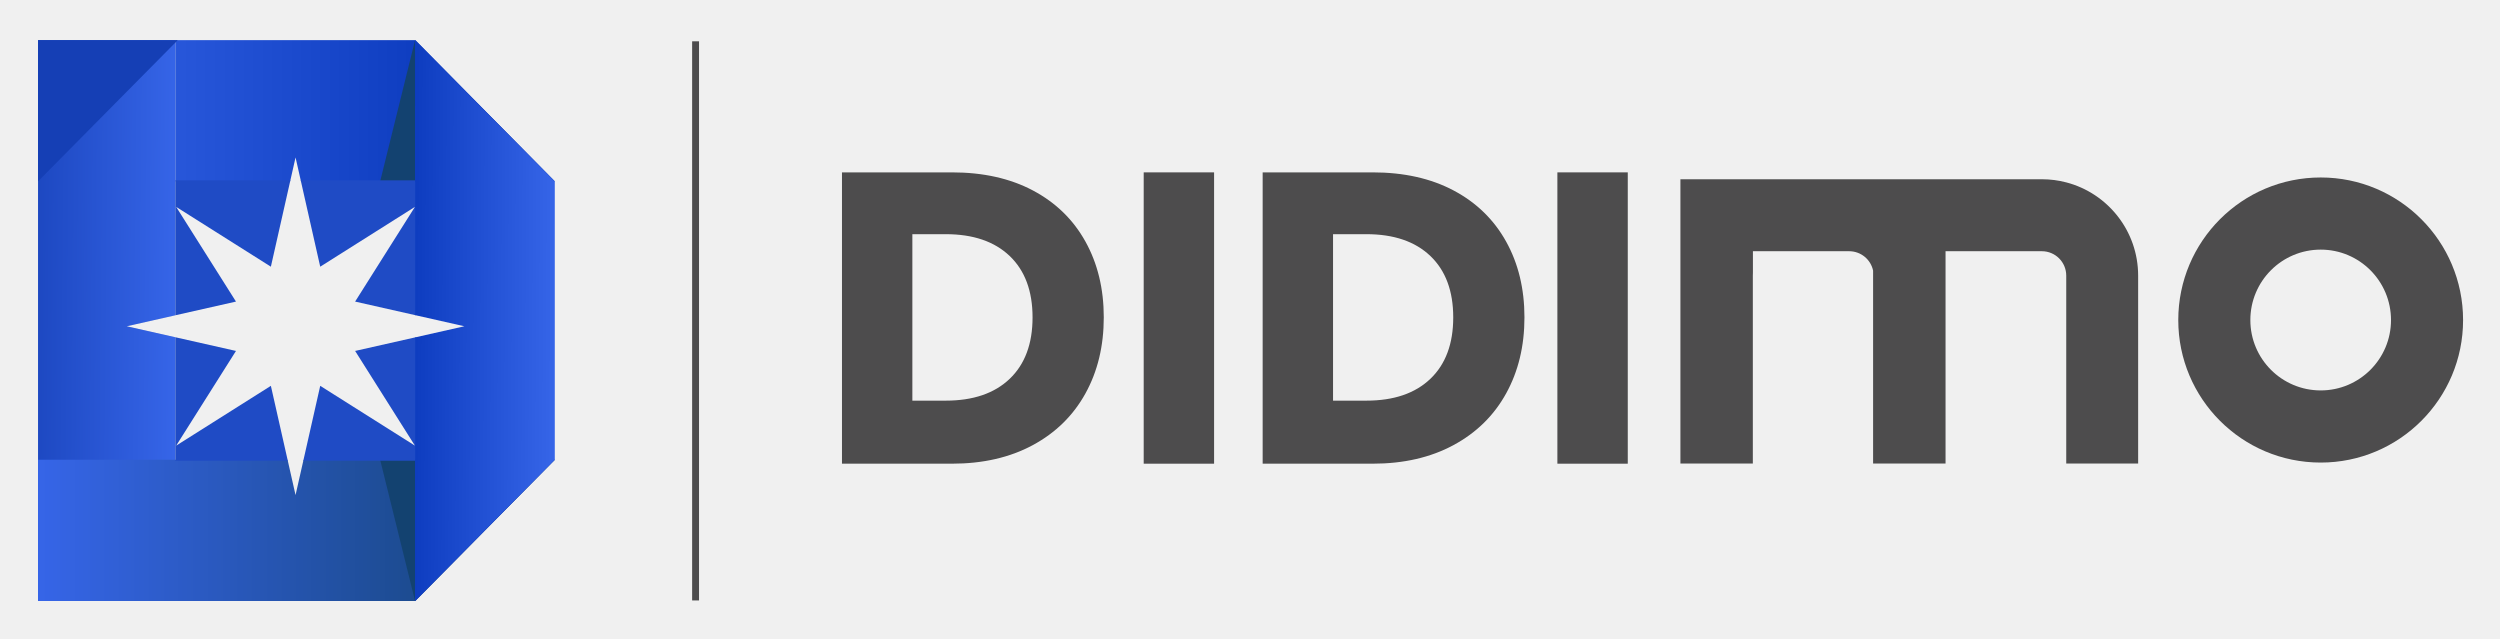
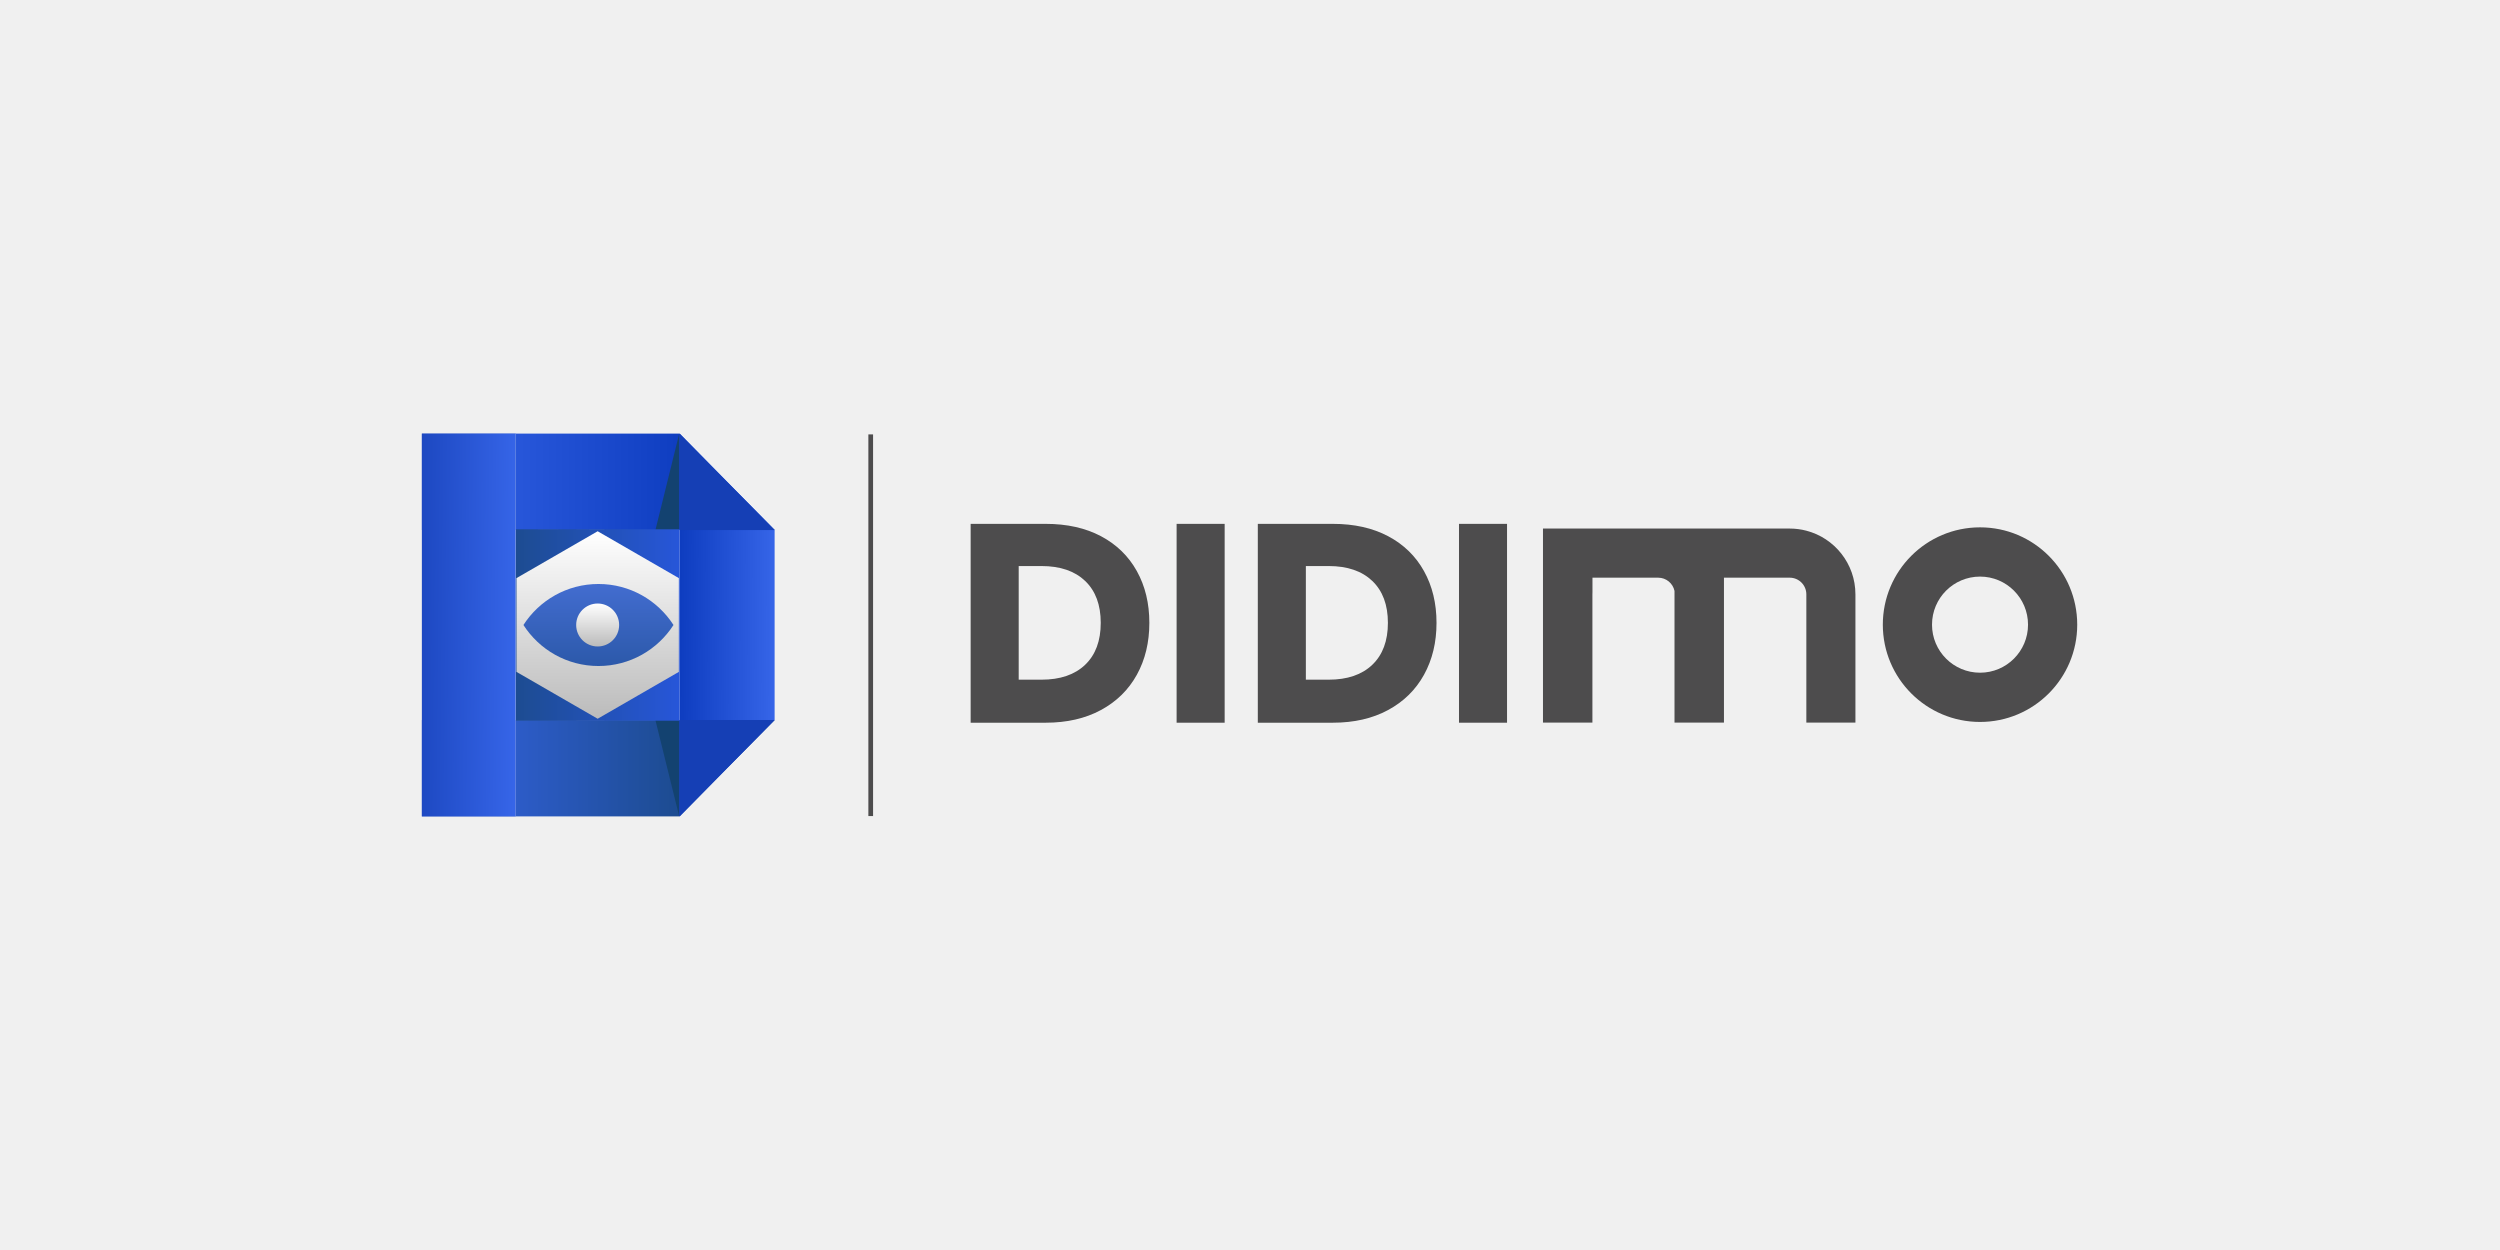
- <svg xmlns="http://www.w3.org/2000/svg" width="1280" height="327" viewBox="0 0 1280 327" fill="none" version="1.1" id="svg26">
-   <path fill-rule="evenodd" clip-rule="evenodd" d="m 212.675,20.55 71.369,72.295 H 156.313 l 0.11,-0.073 -2.356,0.002 -2.747,-12.161 -2.748,12.167 -13.227,0.016 -0.048,0.048 h -13.342 l 0.023,-0.037 -15.422,0.012 -0.012,0.025 H 91.036 91.025 19.473 V 20.549 Z" fill="url(#paint0_linear_865_242)" id="path1" style="fill:url(#paint0_linear_865_242);stroke-width:1.465" />
-   <path fill-rule="evenodd" clip-rule="evenodd" d="M 89.791,20.55 H 19.473 V 307.685 H 89.791 V 172.673 l -24.905,-5.625 24.905,-5.625 z" fill="#d9d9d9" id="path2" style="stroke-width:1.465" />
-   <path fill-rule="evenodd" clip-rule="evenodd" d="M 89.791,20.55 H 19.473 V 307.685 H 89.791 V 172.673 l -24.905,-5.625 24.905,-5.625 z" fill="url(#paint1_linear_865_242)" id="path3" style="fill:url(#paint1_linear_865_242);stroke-width:1.465" />
-   <path fill-rule="evenodd" clip-rule="evenodd" d="m 147.251,235.464 -11.906,-0.015 -0.048,-0.048 h -13.342 l 0.023,0.037 -15.422,-0.012 -0.012,-0.025 H 91.036 91.025 19.473 v 72.295 H 212.675 l 71.369,-72.295 H 156.313 l 0.11,0.073 -1.034,-0.001 -4.068,18.007 z" fill="url(#paint2_linear_865_242)" id="path4" style="fill:url(#paint2_linear_865_242);stroke-width:1.465" />
-   <path fill-rule="evenodd" clip-rule="evenodd" d="M 212.499,20.61 V 92.9 H 194.629 Z" fill="#134270" id="path5" style="stroke-width:1.465" />
-   <path fill-rule="evenodd" clip-rule="evenodd" d="M 212.499,307.685 V 235.394 H 194.629 Z" fill="#134270" id="path6" style="stroke-width:1.465" />
-   <path d="m 192.236,235.398 c -0.101,0.019 -0.201,0.04 -0.297,0.059 -0.42,-0.016 -0.838,-0.035 -1.253,-0.059 z" fill="#ffffff" id="path7" style="stroke-width:1.465" />
-   <path fill-rule="evenodd" clip-rule="evenodd" d="M 19.473,92.845 V 20.55 h 71.552 z" fill="#153fb5" id="path8" style="stroke-width:1.465" />
-   <path fill-rule="evenodd" clip-rule="evenodd" d="m 212.492,307.696 v -72.295 h 71.552 z" fill="#153fb5" id="path9" style="stroke-width:1.465" />
-   <path fill-rule="evenodd" clip-rule="evenodd" d="m 212.492,20.611 v 72.294 h 71.552 z" fill="#153fb5" id="path10" style="stroke-width:1.465" />
-   <path fill-rule="evenodd" clip-rule="evenodd" d="M 148.673,92.333 H 89.791 v 69.088 l 31.027,-7.008 -30.615,-48.483 48.483,30.615 z m -58.882,80.339 v 63.228 h 57.557 l -8.662,-38.352 -48.483,30.615 30.615,-48.483 z m 65.5,63.228 h 57.557 v -63.228 l -31.027,7.008 30.615,48.483 -48.483,-30.615 z m 57.557,-74.479 V 92.333 h -58.882 l 9.987,44.211 48.483,-30.615 -30.615,48.483 z" fill="#1f4bc5" id="path11" style="stroke-width:1.465" />
-   <path fill-rule="evenodd" clip-rule="evenodd" d="M 284.054,92.905 212.503,20.611 v 140.733 l 25.25,5.703 -25.25,5.703 v 134.946 l 71.551,-72.295 z" fill="url(#paint3_linear_865_242)" id="path12" style="fill:url(#paint3_linear_865_242);stroke-width:1.465" />
-   <path d="m 357.902,21.152 h -3.531 v 286.276 h 3.531 z" fill="#4d4c4d" id="path13" style="stroke-width:1.465" />
-   <path d="m 1188.214,199.896 c -19.924,0 -36.034,-16.131 -36.034,-36.021 0,-19.937 16.11,-36.069 36.034,-36.069 19.865,0 35.98,16.132 35.98,36.069 0,19.89 -16.115,36.021 -35.98,36.021 z m 0,-109.028 c -40.299,0 -72.937,32.676 -72.937,73.007 0,40.282 32.638,72.96 72.937,72.96 40.243,0 72.882,-32.678 72.882,-72.96 0,-40.331 -32.64,-73.007 -72.882,-73.007 z" fill="#4d4c4d" id="path14" style="stroke-width:1.465" />
-   <path d="m 1057.918,93.381 c -3.976,-1.055 -8.197,-1.604 -12.493,-1.604 H 860.372 v 145.554 h 37.08 v -96.196 c 0,-0.549 0,-1.053 0.044,-1.604 v -10.907 h 49.261 c 6.047,0 11.087,4.262 12.272,9.946 v 98.761 h 37.09 V 128.624 h 49.305 c 6.91,0 12.493,5.59 12.493,12.511 v 96.196 h 36.813 v -96.196 c 0,-22.961 -15.661,-42.254 -36.813,-47.754 z" fill="#4d4c4d" id="path15" style="stroke-width:1.465" />
-   <path d="m 565.13,162.514 c 0,14.626 -3.126,27.602 -9.379,38.923 -6.253,11.323 -15.245,20.148 -26.977,26.476 -11.732,6.329 -25.536,9.494 -41.413,9.494 H 431.091 V 88.253 h 56.27 c 16.018,0 29.858,3.093 41.519,9.281 11.663,6.19 20.619,14.909 26.872,26.161 6.253,11.251 9.379,24.191 9.379,38.819 z m -80.93,42.616 c 14.049,0 24.973,-3.728 32.771,-11.182 7.798,-7.455 11.698,-17.933 11.698,-31.434 0,-13.503 -3.9,-23.982 -11.698,-31.435 -7.798,-7.454 -18.722,-11.181 -32.771,-11.181 H 467.129 v 85.232 z" fill="#4d4c4d" id="path16" style="stroke-width:1.465" />
-   <path d="M 621.61,88.253 H 585.572 v 149.155 h 36.038 z" fill="#4d4c4d" id="path17" style="stroke-width:1.465" />
-   <path d="m 833.418,88.253 h -36.038 v 149.155 h 36.038 z" fill="#4d4c4d" id="path18" style="stroke-width:1.465" />
-   <path d="m 780.519,162.514 c 0,14.626 -3.126,27.602 -9.379,38.923 -6.253,11.323 -15.245,20.148 -26.976,26.476 -11.733,6.329 -25.537,9.494 -41.413,9.494 H 646.48 V 88.253 h 56.271 c 16.017,0 29.856,3.093 41.519,9.281 11.661,6.19 20.618,14.909 26.871,26.161 6.253,11.251 9.379,24.191 9.379,38.819 z m -80.93,42.616 c 14.051,0 24.973,-3.728 32.771,-11.182 7.798,-7.455 11.696,-17.933 11.696,-31.434 0,-13.503 -3.898,-23.982 -11.696,-31.435 -7.798,-7.454 -18.721,-11.181 -32.771,-11.181 h -17.071 v 85.232 z" fill="#4d4c4d" id="path19" style="stroke-width:1.465" />
-   <defs id="defs26">
-     <linearGradient id="paint0_linear_865_242" x1="396.598" y1="246.674" x2="215.997" y2="246.674" gradientUnits="userSpaceOnUse" gradientTransform="matrix(1.464973,0,0,1.464973,-296.9616,-304.6744)">
-       <stop stop-color="#002FB2" id="stop19" />
-       <stop offset="1" stop-color="#3665E8" id="stop20" />
+ <svg xmlns="http://www.w3.org/2000/svg" width="1280" height="640" viewBox="0 0 1280 640" fill="none">
+   <path fill-rule="evenodd" clip-rule="evenodd" d="M396.598 368.659L347.88 418.008H216V368.659H264.842H264.85H275.436L275.444 368.676L285.971 368.684L285.954 368.659H295.062L295.095 368.692L309.483 368.709C309.483 368.709 309.433 368.676 309.408 368.659H396.598Z" fill="url(#paint0_linear_865_242)" />
+   <path fill-rule="evenodd" clip-rule="evenodd" d="M396.598 271.349L347.88 222L216 222V271.349H264.842H264.85H275.436L275.444 271.332L285.971 271.324L285.954 271.349H295.062L295.095 271.316L309.483 271.299C309.483 271.299 309.433 271.332 309.408 271.349H396.598Z" fill="url(#paint1_linear_865_242)" />
+   <path fill-rule="evenodd" clip-rule="evenodd" d="M347.761 222.041V271.387H335.563L347.761 222.041Z" fill="#134270" />
+   <path fill-rule="evenodd" clip-rule="evenodd" d="M347.758 418V368.654H335.56L347.758 418Z" fill="#134270" />
+   <path fill-rule="evenodd" clip-rule="evenodd" d="M348 222L396.605 271.349V368.617L348 417.966V222Z" fill="url(#paint2_linear_865_242)" />
+   <path fill-rule="evenodd" clip-rule="evenodd" d="M347.756 222.042V271.39H396.598L347.756 222.042Z" fill="#153FB5" />
+   <path fill-rule="evenodd" clip-rule="evenodd" d="M347.756 418V368.651H396.598L347.756 418Z" fill="#153FB5" />
+   <rect x="264" y="271" width="84" height="98" fill="url(#paint3_linear_865_242)" />
+   <rect x="216" y="222" width="48" height="196" fill="#D9D9D9" />
+   <rect x="216" y="222" width="48" height="196" fill="url(#paint4_linear_865_242)" />
+   <path d="M306 272L347.569 296V344L306 368L264.431 344V296L306 272Z" fill="url(#paint5_linear_865_242)" />
+   <path fill-rule="evenodd" clip-rule="evenodd" d="M268 320C276.113 307.368 290.286 299 306.413 299C322.541 299 336.714 307.368 344.827 320C336.714 332.631 322.541 341 306.413 341C290.286 341 276.113 332.631 268 320Z" fill="url(#paint6_linear_865_242)" />
+   <circle cx="306" cy="320" r="11" fill="url(#paint7_linear_865_242)" />
+   <path d="M447.014 222.411H444.604V417.825H447.014V222.411Z" fill="#4D4C4D" />
+   <path d="M1013.79 344.423C1000.19 344.423 989.193 333.412 989.193 319.835C989.193 306.226 1000.19 295.214 1013.79 295.214C1027.35 295.214 1038.35 306.226 1038.35 319.835C1038.35 333.412 1027.35 344.423 1013.79 344.423ZM1013.79 270C986.282 270 964.003 292.305 964.003 319.835C964.003 347.332 986.282 369.638 1013.79 369.638C1041.26 369.638 1063.54 347.332 1063.54 319.835C1063.54 292.305 1041.26 270 1013.79 270Z" fill="#4D4C4D" />
+   <path d="M924.849 271.715C922.135 270.995 919.254 270.62 916.321 270.62H790.003V369.976H815.314V304.312C815.314 303.937 815.314 303.593 815.344 303.217V295.772H848.97C853.098 295.772 856.538 298.681 857.347 302.561V369.976H882.665V295.772H916.321C921.038 295.772 924.849 299.588 924.849 304.312V369.976H949.978V304.312C949.978 288.639 939.288 275.469 924.849 271.715Z" fill="#4D4C4D" />
+   <path d="M588.469 318.906C588.469 328.89 586.335 337.747 582.067 345.475C577.799 353.204 571.661 359.228 563.652 363.548C555.644 367.868 546.221 370.029 535.383 370.029H496.973V268.215H535.383C546.317 268.215 555.764 270.326 563.724 274.55C571.685 278.775 577.799 284.727 582.067 292.408C586.335 300.088 588.469 308.921 588.469 318.906ZM533.226 347.996C542.816 347.996 550.273 345.451 555.596 340.363C560.919 335.274 563.581 328.122 563.581 318.906C563.581 309.689 560.919 302.536 555.596 297.448C550.273 292.36 542.816 289.816 533.226 289.816H521.573V347.996H533.226Z" fill="#4D4C4D" />
+   <path d="M627.023 268.215H602.423V370.029H627.023V268.215Z" fill="#4D4C4D" />
+   <path d="M771.604 268.215H747.004V370.029H771.604V268.215Z" fill="#4D4C4D" />
+   <path d="M735.495 318.906C735.495 328.89 733.361 337.747 729.093 345.475C724.825 353.204 718.687 359.228 710.679 363.548C702.67 367.868 693.247 370.029 682.41 370.029H643.999V268.215H682.41C693.343 268.215 702.79 270.326 710.751 274.55C718.711 278.775 724.825 284.727 729.093 292.408C733.361 300.088 735.495 308.921 735.495 318.906ZM680.252 347.996C689.843 347.996 697.299 345.451 702.622 340.363C707.945 335.274 710.606 328.122 710.606 318.906C710.606 309.689 707.945 302.536 702.622 297.448C697.299 292.36 689.843 289.816 680.252 289.816H668.599V347.996H680.252Z" fill="#4D4C4D" />
+   <defs>
+     <linearGradient id="paint0_linear_865_242" x1="396.598" y1="393.334" x2="215.997" y2="393.334" gradientUnits="userSpaceOnUse">
+       <stop stop-color="#134270" />
+       <stop offset="1" stop-color="#3665E8" />
    </linearGradient>
-     <linearGradient id="paint1_linear_865_242" x1="199.826" y1="328.944" x2="264.002" y2="329.541" gradientUnits="userSpaceOnUse" gradientTransform="matrix(1.464973,0,0,1.464973,-296.9616,-304.6744)">
-       <stop stop-color="#153FB5" id="stop21" />
-       <stop offset="1" stop-color="#3665E8" id="stop22" />
+     <linearGradient id="paint1_linear_865_242" x1="396.598" y1="246.674" x2="215.997" y2="246.674" gradientUnits="userSpaceOnUse">
+       <stop stop-color="#002FB2" />
+       <stop offset="1" stop-color="#3665E8" />
    </linearGradient>
-     <linearGradient id="paint2_linear_865_242" x1="396.598" y1="393.334" x2="215.997" y2="393.334" gradientUnits="userSpaceOnUse" gradientTransform="matrix(1.464973,0,0,1.464973,-296.9616,-304.6744)">
-       <stop stop-color="#134270" id="stop23" />
-       <stop offset="1" stop-color="#3665E8" id="stop24" />
+     <linearGradient id="paint2_linear_865_242" x1="331.6" y1="323.814" x2="396.607" y2="324.067" gradientUnits="userSpaceOnUse">
+       <stop stop-color="#002FB2" />
+       <stop offset="1" stop-color="#3665E8" />
    </linearGradient>
-     <linearGradient id="paint3_linear_865_242" x1="331.284" y1="323.856" x2="396.607" y2="324.111" gradientUnits="userSpaceOnUse" gradientTransform="matrix(1.464973,0,0,1.464973,-296.9616,-304.6744)">
-       <stop stop-color="#002FB2" id="stop25" />
-       <stop offset="1" stop-color="#3665E8" id="stop26" />
+     <linearGradient id="paint3_linear_865_242" x1="264" y1="320" x2="348" y2="320" gradientUnits="userSpaceOnUse">
+       <stop stop-color="#1D4C91" />
+       <stop offset="1" stop-color="#2756D9" />
+     </linearGradient>
+     <linearGradient id="paint4_linear_865_242" x1="199.826" y1="328.944" x2="264.002" y2="329.541" gradientUnits="userSpaceOnUse">
+       <stop stop-color="#153FB5" />
+       <stop offset="1" stop-color="#3665E8" />
+     </linearGradient>
+     <linearGradient id="paint5_linear_865_242" x1="306" y1="272" x2="306" y2="368" gradientUnits="userSpaceOnUse">
+       <stop stop-color="white" />
+       <stop offset="1" stop-color="#BBBBBB" />
+     </linearGradient>
+     <linearGradient id="paint6_linear_865_242" x1="306" y1="272.5" x2="306" y2="368.5" gradientUnits="userSpaceOnUse">
+       <stop stop-color="#5179E8" />
+       <stop offset="1" stop-color="#1D4C91" />
+     </linearGradient>
+     <linearGradient id="paint7_linear_865_242" x1="306" y1="309" x2="306" y2="331" gradientUnits="userSpaceOnUse">
+       <stop stop-color="white" />
+       <stop offset="1" stop-color="#BBBBBB" />
    </linearGradient>
  </defs>
</svg>
